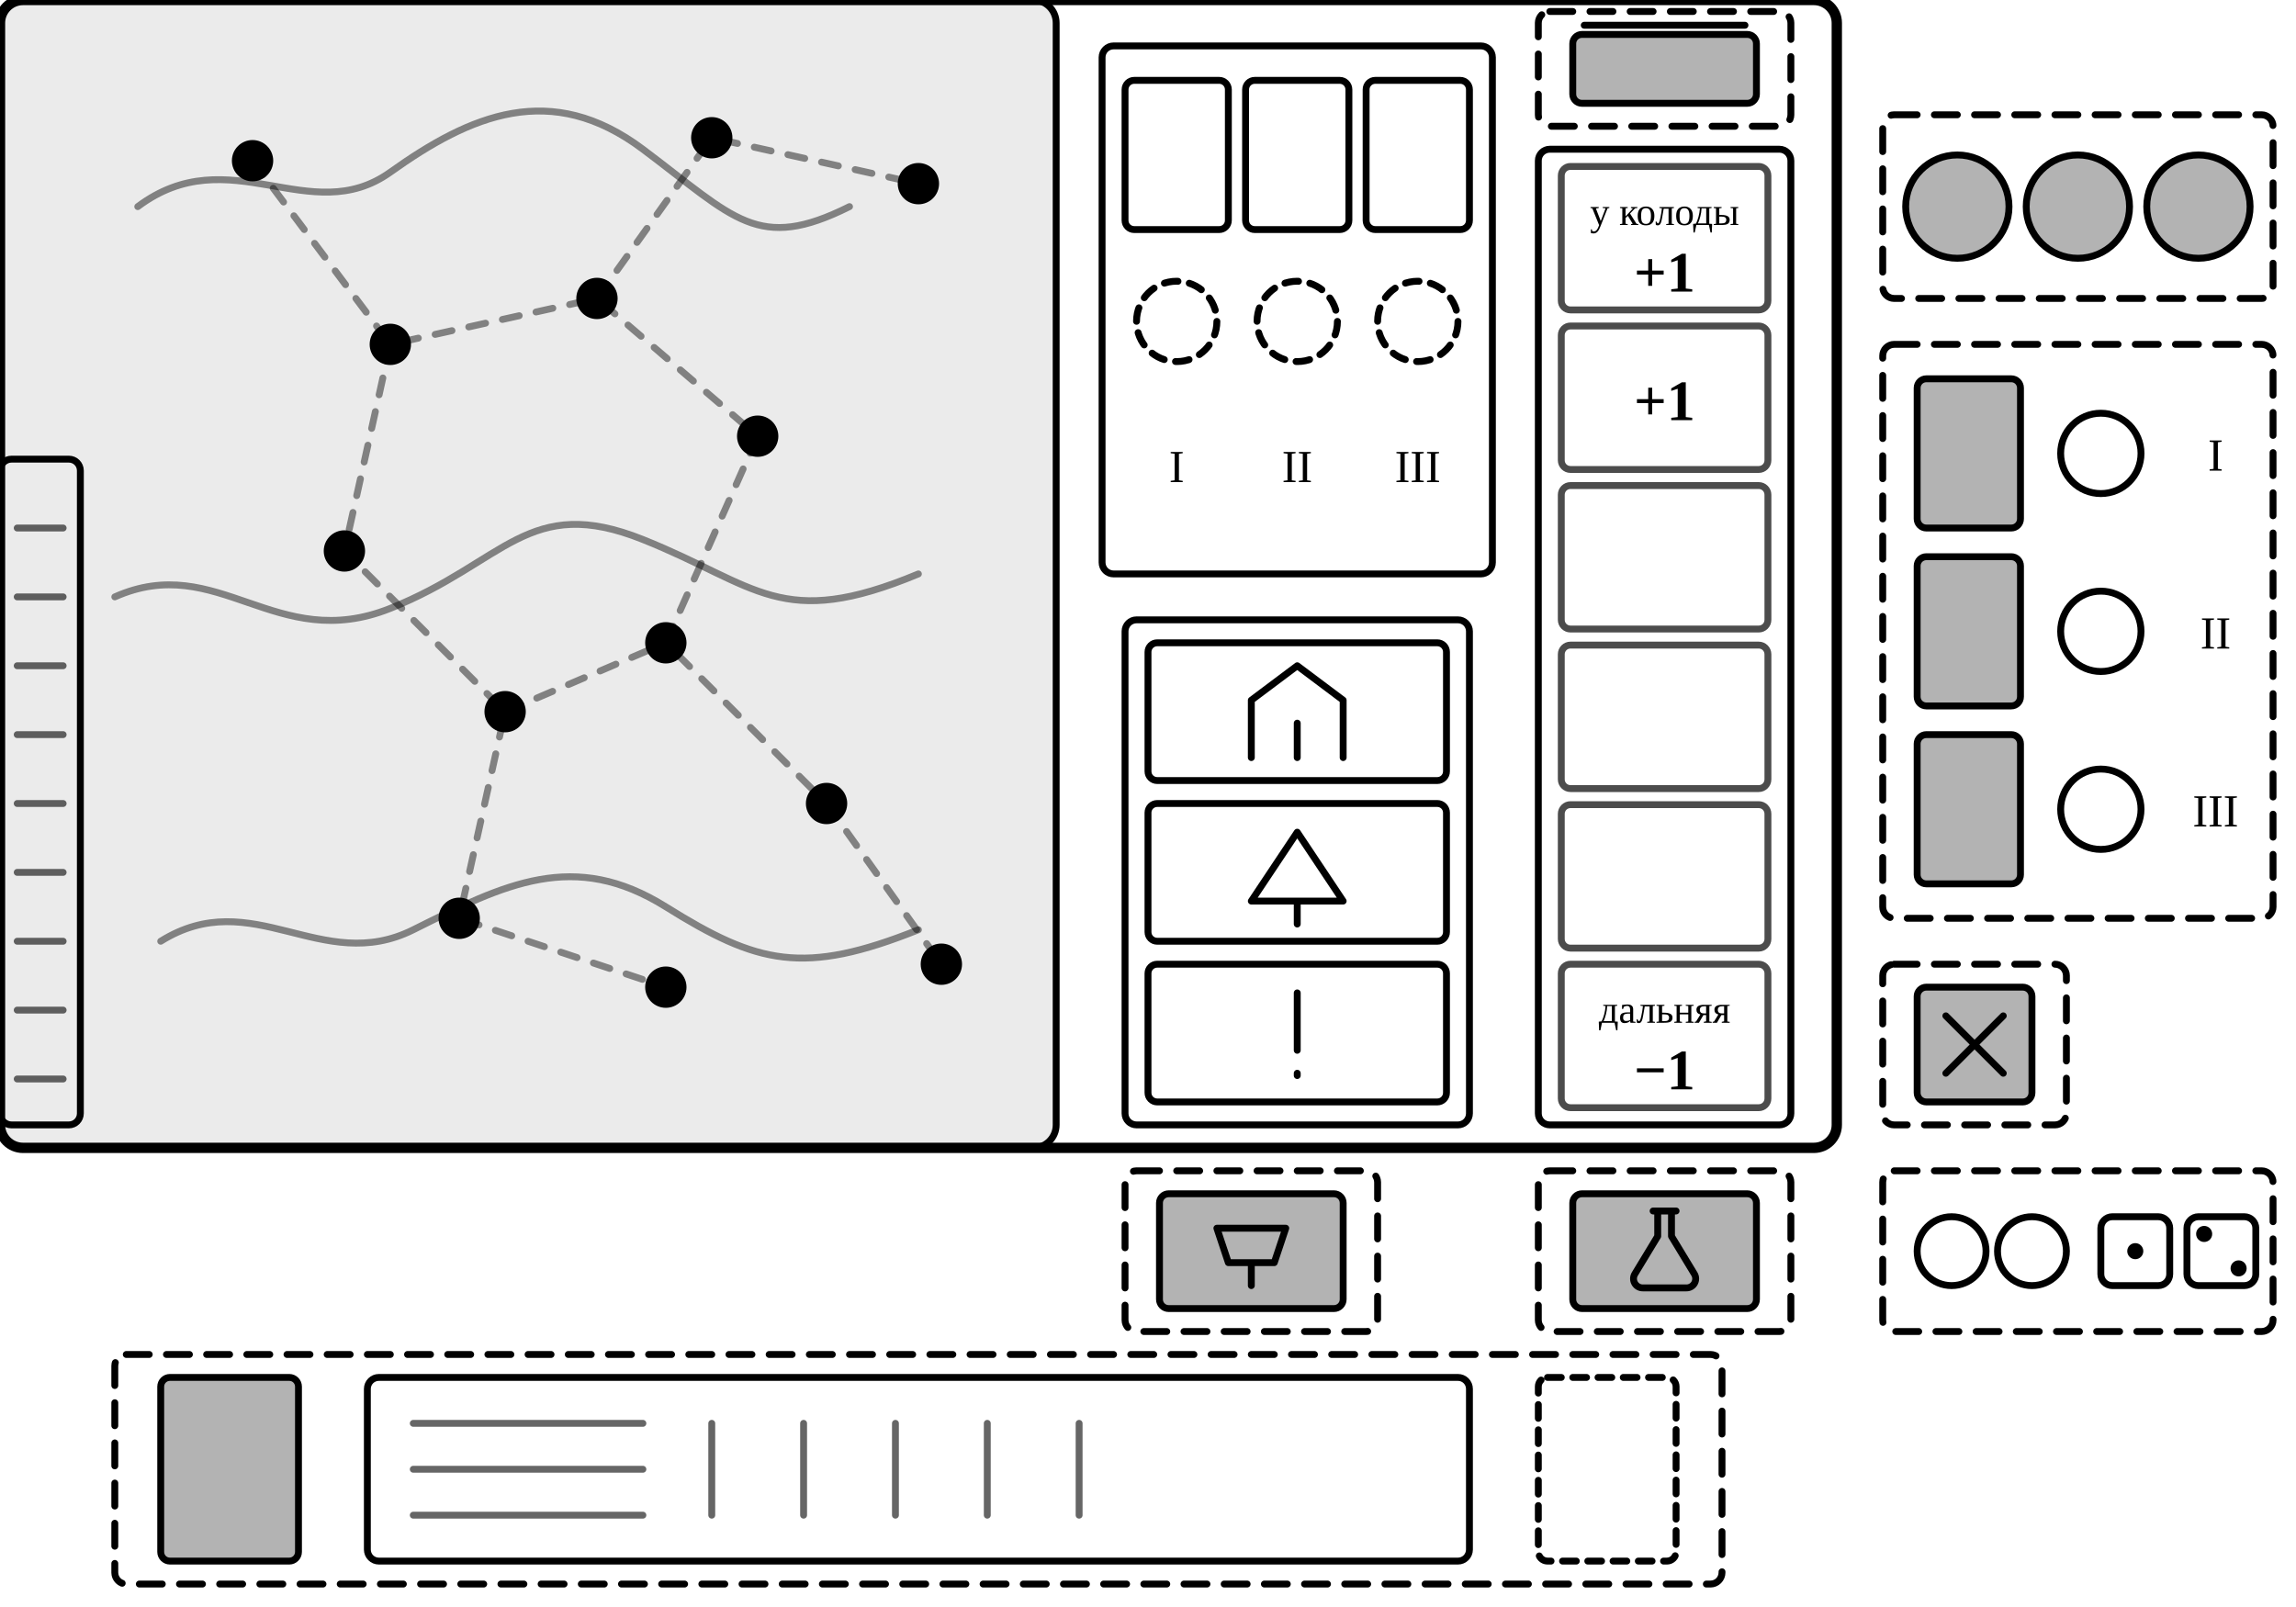
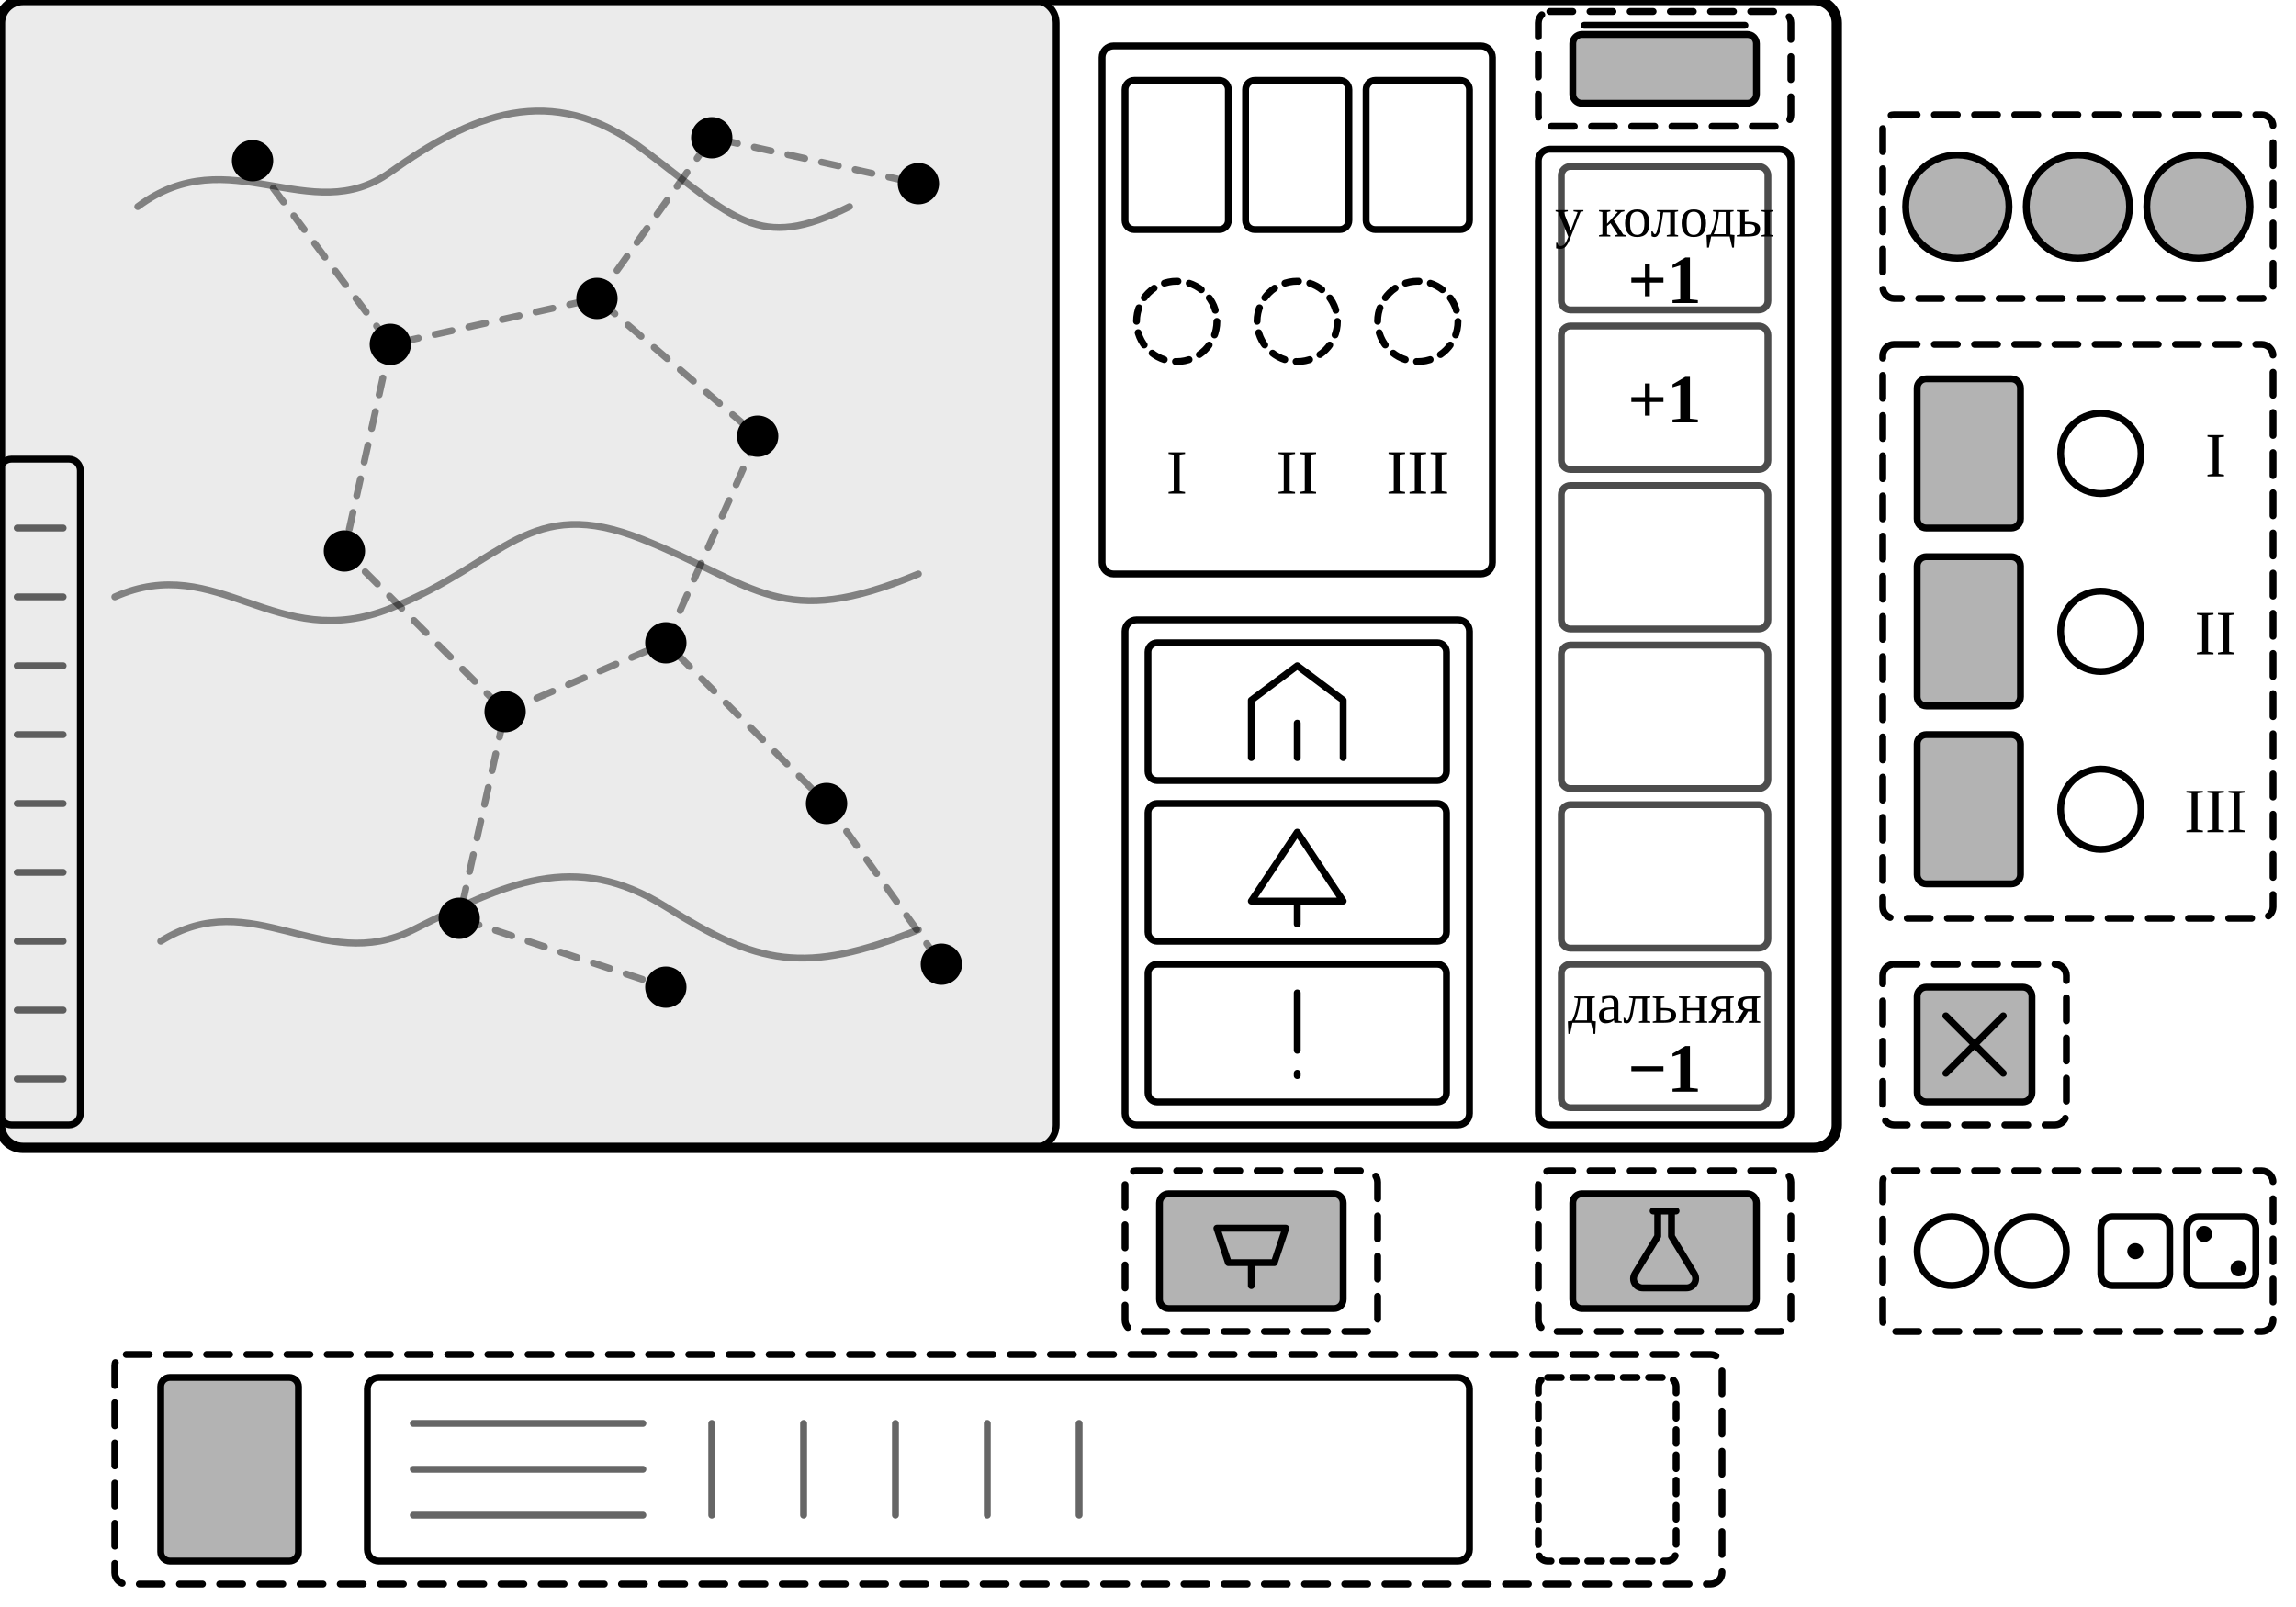
<svg xmlns="http://www.w3.org/2000/svg" fill="none" stroke="currentColor" stroke-linecap="round" stroke-linejoin="round" stroke-width=".6" aria-label="Схема игрового поля и раскладки вокруг него" viewBox="0 0 200 140">
  <g id="z-board">
    <rect width="160" height="100" stroke-width=".9" rx="2" />
  </g>
  <g id="z-map">
    <rect width="92" height="100" fill="currentColor" fill-opacity=".08" rx="2" />
    <path stroke-opacity=".45" d="M12 18c8-6 15 2 22-3s14-8 22-2 10 9 18 5M10 52c9-4 14 5 24 1s12-10 22-6 12 8 24 3M14 82c8-5 14 3 22-1s14-7 22-2 12 6 22 2" />
    <path stroke-dasharray="1.5 1.5" stroke-opacity=".45" d="m22 14 12 16 18-4 14 12-8 18 14 14M34 30l-4 18 14 14-4 18 18 6m-6-60 10-14 18 4M44 62l14-6m14 14 10 14" />
    <g fill="currentColor" stroke="none">
      <circle cx="22" cy="14" r="1.8" />
      <circle cx="34" cy="30" r="1.8" />
      <circle cx="52" cy="26" r="1.8" />
      <circle cx="62" cy="12" r="1.8" />
      <circle cx="80" cy="16" r="1.8" />
      <circle cx="66" cy="38" r="1.8" />
      <circle cx="30" cy="48" r="1.8" />
      <circle cx="58" cy="56" r="1.8" />
      <circle cx="44" cy="62" r="1.8" />
      <circle cx="72" cy="70" r="1.8" />
      <circle cx="40" cy="80" r="1.8" />
      <circle cx="58" cy="86" r="1.8" />
      <circle cx="82" cy="84" r="1.8" />
    </g>
  </g>
  <g id="z-trophy-track">
    <rect width="7" height="58" y="40" rx="1" />
    <path stroke-opacity=".6" d="M1.5 46h4m-4 6h4m-4 6h4m-4 6h4m-4 6h4m-4 6h4m-4 6h4m-4 6h4m-4 6h4" />
  </g>
  <g id="z-monster-slots">
    <rect width="34" height="46" x="96" y="4" rx="1" />
    <rect width="9" height="13" x="98" y="7" rx=".8" />
    <rect width="9" height="13" x="108.5" y="7" rx=".8" />
    <rect width="9" height="13" x="119" y="7" rx=".8" />
    <circle cx="102.5" cy="28" r="3.5" stroke-dasharray="1.2 1" />
    <circle cx="113" cy="28" r="3.5" stroke-dasharray="1.2 1" />
    <circle cx="123.5" cy="28" r="3.5" stroke-dasharray="1.2 1" />
-     <g fill="currentColor" stroke="none" font-size="4" text-anchor="middle">
-       <text x="102.5" y="42">I</text>
-       <text x="113" y="42">II</text>
-       <text x="123.5" y="42">III</text>
+     <g fill="currentColor" stroke="none" font-size="5.5" text-anchor="middle">
+       <text x="102.5" y="43">I</text>
+       <text x="113" y="43">II</text>
+       <text x="123.5" y="43">III</text>
    </g>
  </g>
  <g id="z-action-deck">
    <rect width="22" height="10" x="134" y="1" stroke-dasharray="2 1.5" rx="1" />
    <rect width="16" height="6" x="137" y="3" fill="currentColor" fill-opacity=".3" rx=".8" />
    <path d="M138 2.2h14" />
  </g>
  <g id="z-action-row">
    <rect width="22" height="85" x="134" y="13" rx="1" />
    <g stroke-opacity=".7">
      <rect width="18" height="12.5" x="136" y="14.5" rx=".8" />
      <rect width="18" height="12.5" x="136" y="28.4" rx=".8" />
      <rect width="18" height="12.5" x="136" y="42.3" rx=".8" />
      <rect width="18" height="12.5" x="136" y="56.2" rx=".8" />
      <rect width="18" height="12.5" x="136" y="70.1" rx=".8" />
      <rect width="18" height="12.5" x="136" y="84" rx=".8" />
    </g>
    <g fill="currentColor" stroke="none" text-anchor="middle">
-       <text x="145" y="19.6" font-size="3.4">у колоды</text>
-       <text x="145" y="25.4" font-size="5" font-weight="700">+1</text>
-       <text x="145" y="36.6" font-size="5" font-weight="700">+1</text>
-       <text x="145" y="89.1" font-size="3.4">дальняя</text>
-       <text x="145" y="94.9" font-size="5" font-weight="700">−1</text>
+       <text x="145" y="20.6" font-size="5">у колоды</text>
+       <text x="145" y="26.4" font-size="6" font-weight="700">+1</text>
+       <text x="145" y="36.8" font-size="6" font-weight="700">+1</text>
+       <text x="145" y="89.1" font-size="5">дальняя</text>
+       <text x="145" y="95.1" font-size="6" font-weight="700">−1</text>
    </g>
  </g>
  <g id="z-exploration-decks">
    <rect width="30" height="44" x="98" y="54" rx="1" />
    <rect width="26" height="12" x="100" y="56" rx=".8" />
    <rect width="26" height="12" x="100" y="70" rx=".8" />
    <rect width="26" height="12" x="100" y="84" rx=".8" />
    <path d="M109 66v-5l4-3 4 3v5m-4 0v-3m0 9.5-4 6h8zm0 6v2m0 6v5m0 2v.2" />
  </g>
  <g id="z-skill-trophies">
    <rect width="22" height="14" x="98" y="102" stroke-dasharray="2 1.5" rx="1" />
    <rect width="16" height="10" x="101" y="104" fill="currentColor" fill-opacity=".3" rx=".8" />
    <path d="M106 107h6l-1 3h-4zm3 3v2" />
  </g>
  <g id="z-elixir-deck">
    <rect width="22" height="14" x="134" y="102" stroke-dasharray="2 1.5" rx="1" />
    <rect width="16" height="10" x="137" y="104" fill="currentColor" fill-opacity=".3" rx=".8" />
    <path d="M144 105.5h2m-1.6 0v2.2l-2 3.3a.8.8 0 0 0 .7 1.2h3.8a.8.8 0 0 0 .7-1.2l-2-3.3v-2.2" />
  </g>
  <g id="z-location-stacks">
    <rect width="34" height="16" x="164" y="10" stroke-dasharray="2 1.5" rx="1" />
    <circle cx="170.5" cy="18" r="4.5" fill="currentColor" fill-opacity=".3" />
    <circle cx="181" cy="18" r="4.5" fill="currentColor" fill-opacity=".3" />
    <circle cx="191.5" cy="18" r="4.5" fill="currentColor" fill-opacity=".3" />
  </g>
  <g id="z-monster-supply">
    <rect width="34" height="50" x="164" y="30" stroke-dasharray="2 1.5" rx="1" />
    <rect width="9" height="13" x="167" y="33" fill="currentColor" fill-opacity=".3" rx=".8" />
    <rect width="9" height="13" x="167" y="48.5" fill="currentColor" fill-opacity=".3" rx=".8" />
    <rect width="9" height="13" x="167" y="64" fill="currentColor" fill-opacity=".3" rx=".8" />
    <circle cx="183" cy="39.5" r="3.5" />
    <circle cx="183" cy="55" r="3.5" />
    <circle cx="183" cy="70.5" r="3.5" />
-     <g fill="currentColor" stroke="none" font-size="4" text-anchor="middle">
-       <text x="193" y="41">I</text>
-       <text x="193" y="56.5">II</text>
-       <text x="193" y="72">III</text>
+     <g fill="currentColor" stroke="none" font-size="5.5" text-anchor="middle">
+       <text x="193" y="41.5">I</text>
+       <text x="193" y="57">II</text>
+       <text x="193" y="72.5">III</text>
    </g>
  </g>
  <g id="z-monster-battle-deck">
    <rect width="16" height="14" x="164" y="84" stroke-dasharray="2 1.5" rx="1" />
    <rect width="10" height="10" x="167" y="86" fill="currentColor" fill-opacity=".3" rx=".8" />
    <path d="m169.5 88.5 5 5m0-5-5 5" />
  </g>
  <g id="z-supply">
    <rect width="34" height="14" x="164" y="102" stroke-dasharray="2 1.5" rx="1" />
    <circle cx="170" cy="109" r="3" />
    <circle cx="177" cy="109" r="3" />
    <rect width="6" height="6" x="183" y="106" rx="1" />
    <rect width="6" height="6" x="190.5" y="106" rx="1" />
    <g fill="currentColor" stroke="none">
      <circle cx="186" cy="109" r=".7" />
      <circle cx="192" cy="107.5" r=".7" />
      <circle cx="195" cy="110.5" r=".7" />
    </g>
  </g>
  <g id="z-player-area">
    <rect width="140" height="20" x="10" y="118" stroke-dasharray="2 1.5" rx="1" />
    <rect width="12" height="16" x="14" y="120" fill="currentColor" fill-opacity=".3" rx=".8" />
    <rect width="96" height="16" x="32" y="120" rx="1" />
    <path stroke-opacity=".6" d="M36 124h20m-20 4h20m-20 4h20m6-8v8m8-8v8m8-8v8m8-8v8m8-8v8" />
    <rect width="12" height="16" x="134" y="120" stroke-dasharray="1.2 1" rx=".8" />
  </g>
</svg>
